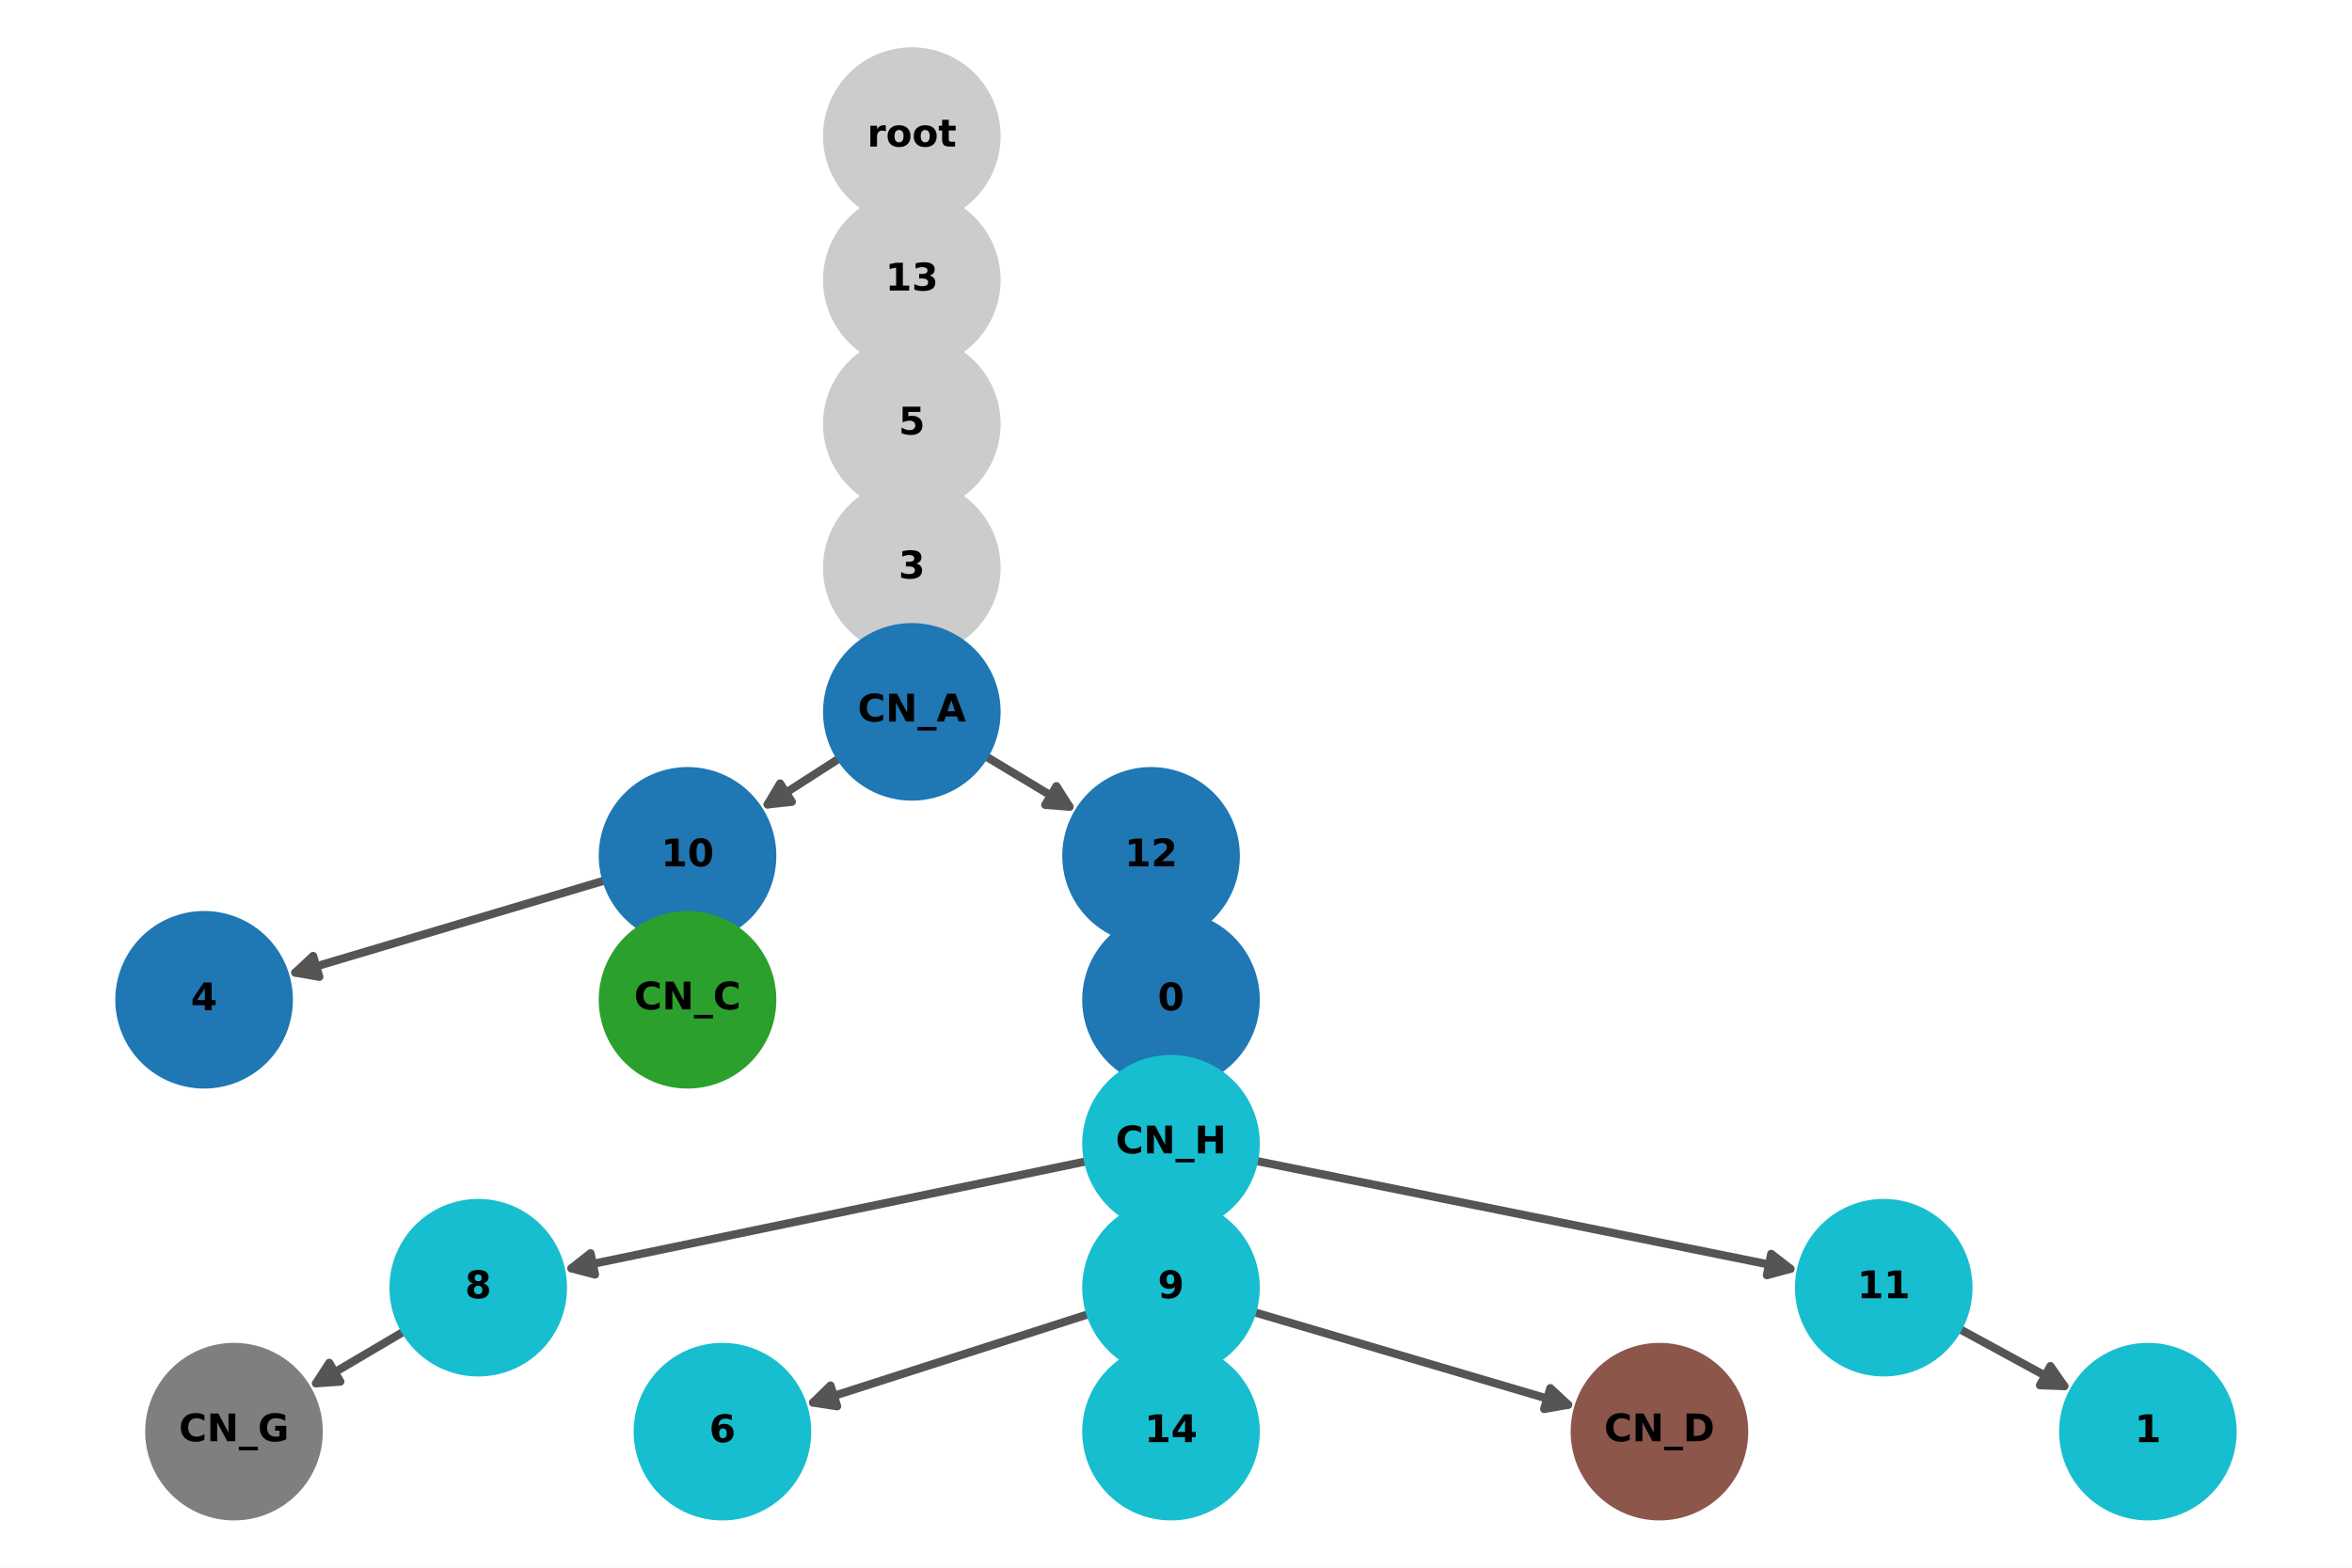
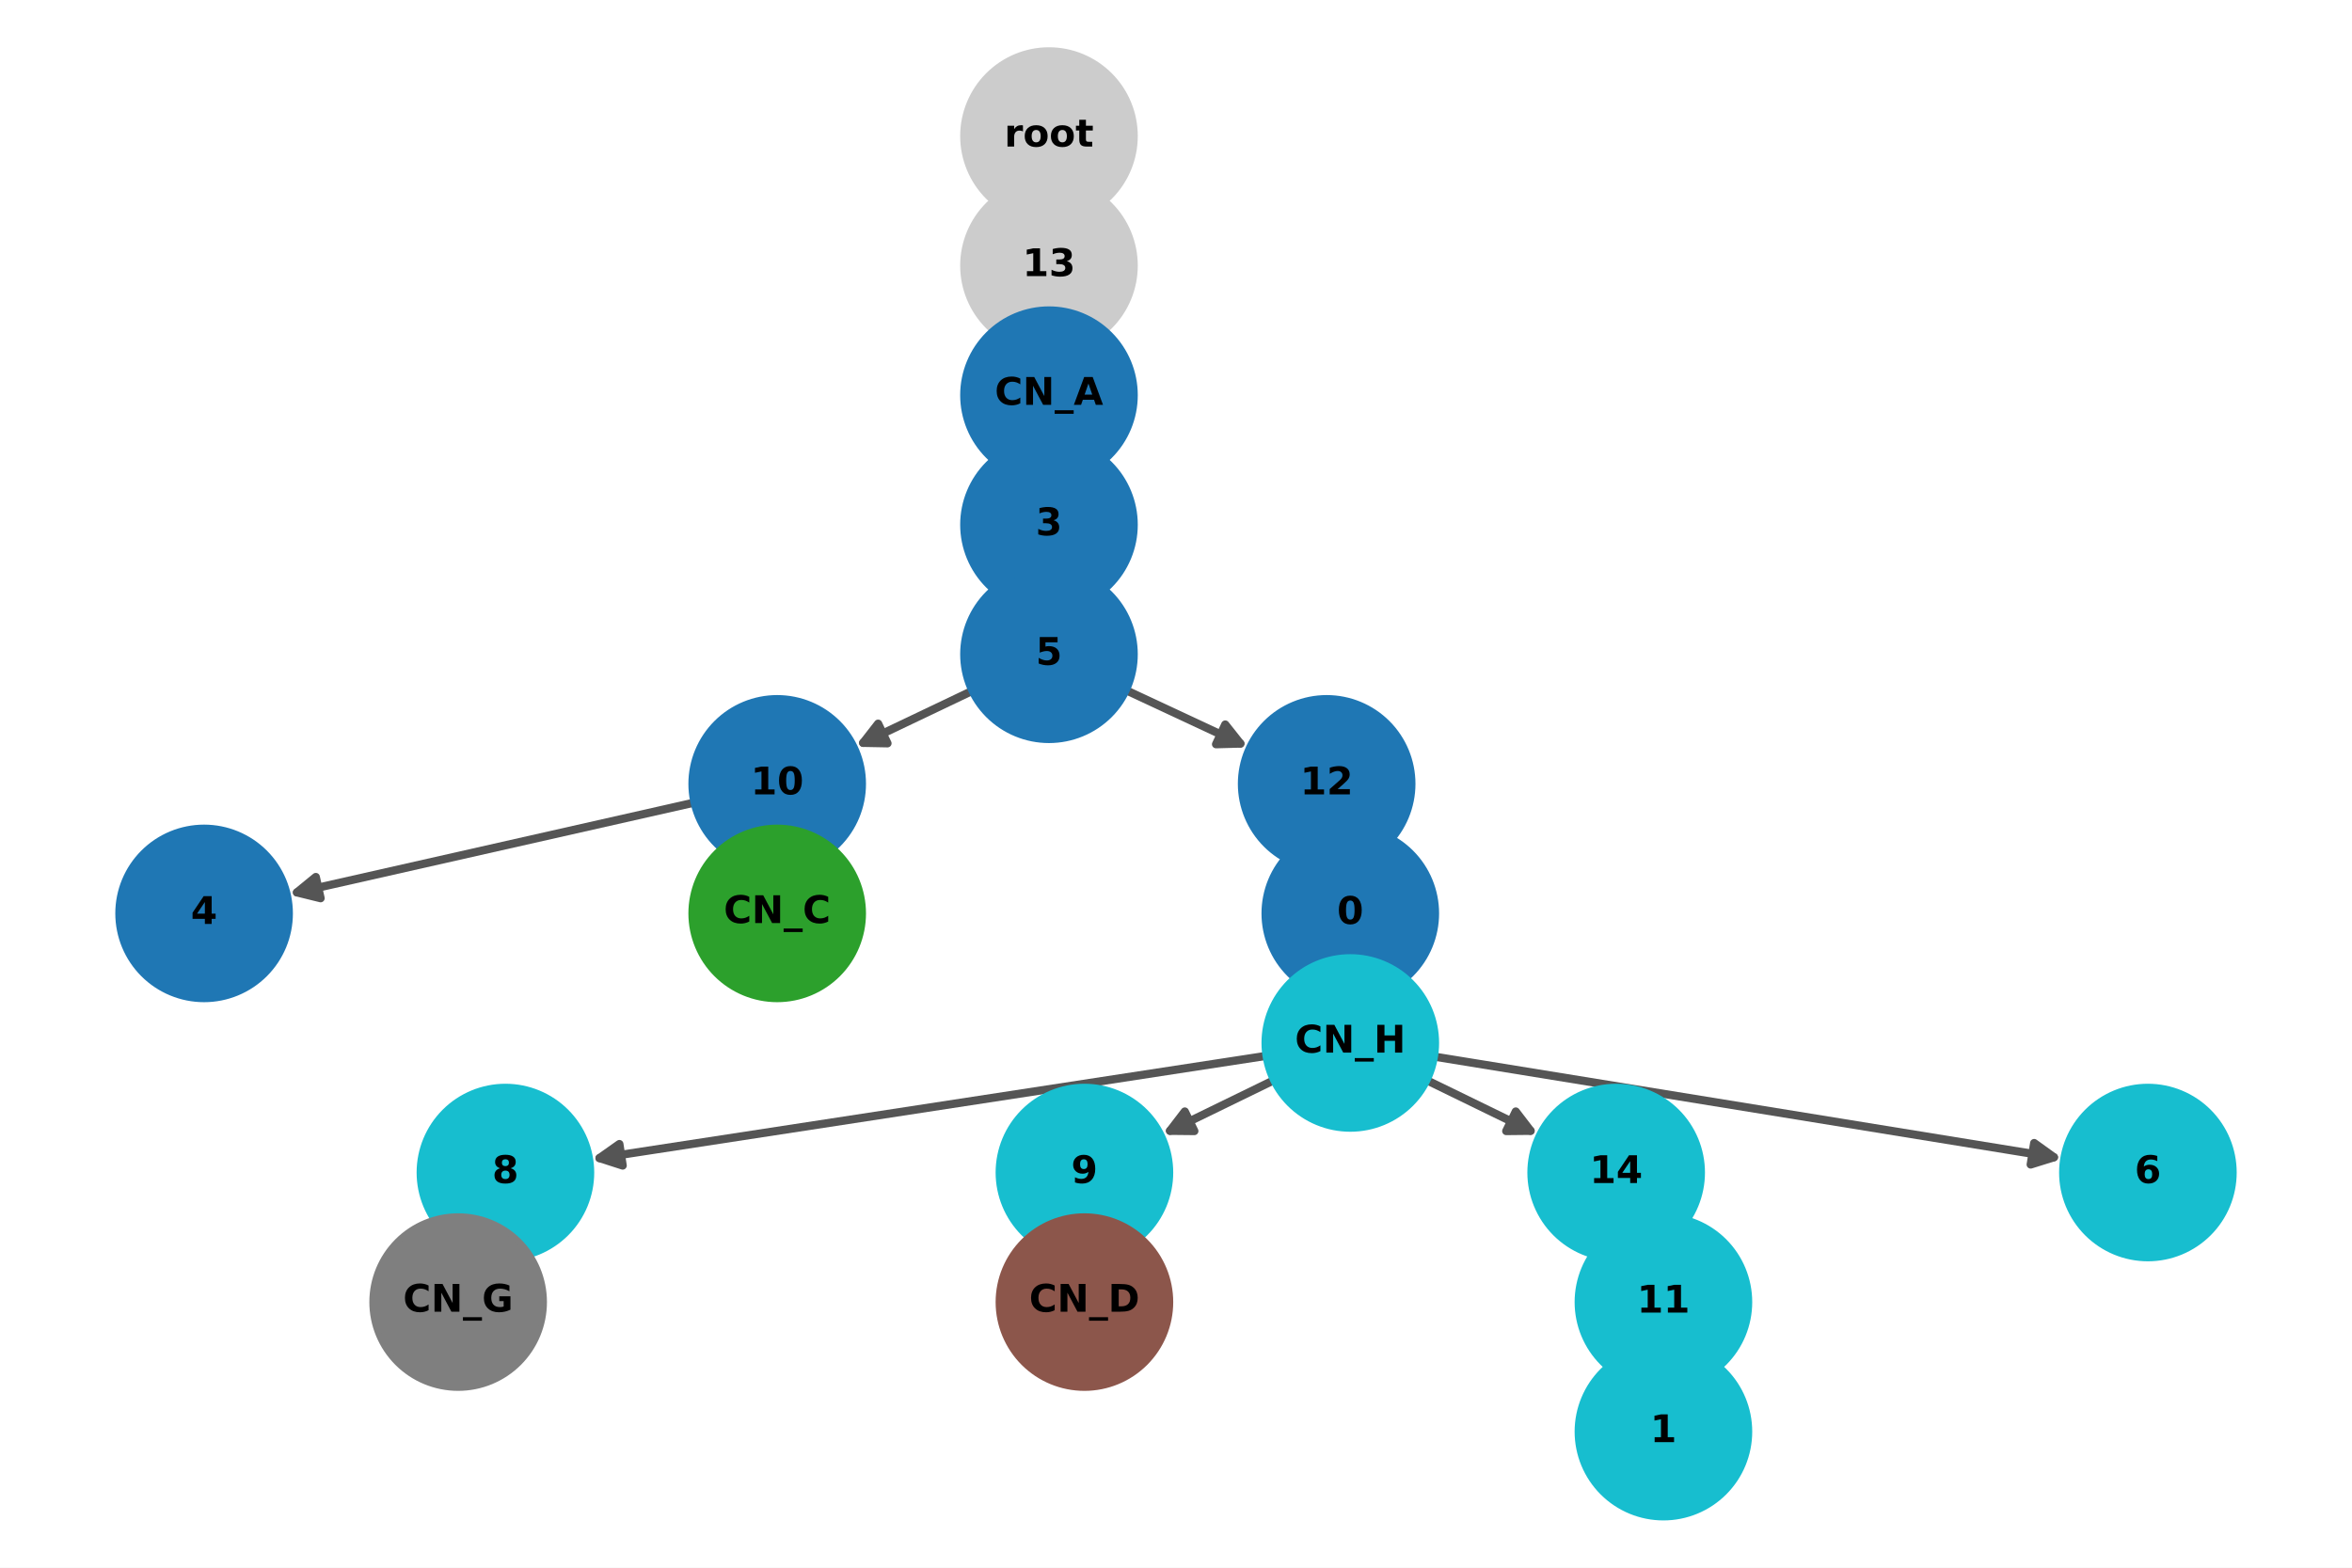
<svg xmlns="http://www.w3.org/2000/svg" xmlns:xlink="http://www.w3.org/1999/xlink" width="432pt" height="288pt" viewBox="0 0 432 288" version="1.1">
  <defs>
    <style type="text/css">*{stroke-linejoin: round; stroke-linecap: butt}</style>
  </defs>
  <g id="figure_1">
    <g id="patch_1">
      <path d="M 0 288  L 432 288  L 432 0  L 0 0  z " style="fill: #ffffff" />
    </g>
    <g id="axes_1">
      <g id="patch_2">
-         <path d="M 167.479 40.801  Q 167.479 46.119 167.479 49.761  " clip-path="url(#pae0260ce82)" style="fill: none; stroke: #555555; stroke-width: 1.5; stroke-linecap: round" />
-         <path d="M 169.479 45.761  L 167.479 49.761  L 165.479 45.761  z " clip-path="url(#pae0260ce82)" style="fill: #555555; stroke: #555555; stroke-width: 1.5; stroke-linecap: round" />
+         <path d="M 192.669 40.8  Q 192.669 44.797 192.669 47.116  " clip-path="url(#p24140d88be)" style="fill: none; stroke: #555555; stroke-width: 1.5; stroke-linecap: round" />
+         <path d="M 194.669 43.116  L 192.669 47.116  L 190.669 43.116  z " clip-path="url(#p24140d88be)" style="fill: #555555; stroke: #555555; stroke-width: 1.5; stroke-linecap: round" />
      </g>
      <g id="patch_3">
-         <path d="M 167.479 67.247  Q 167.479 72.566 167.479 76.207  " clip-path="url(#pae0260ce82)" style="fill: none; stroke: #555555; stroke-width: 1.5; stroke-linecap: round" />
-         <path d="M 169.479 72.207  L 167.479 76.207  L 165.479 72.207  z " clip-path="url(#pae0260ce82)" style="fill: #555555; stroke: #555555; stroke-width: 1.5; stroke-linecap: round" />
+         <path d="M 192.669 64.602  Q 192.669 68.599 192.669 70.918  " clip-path="url(#p24140d88be)" style="fill: none; stroke: #555555; stroke-width: 1.5; stroke-linecap: round" />
+         <path d="M 194.669 66.918  L 192.669 70.918  L 190.669 66.918  z " clip-path="url(#p24140d88be)" style="fill: #555555; stroke: #555555; stroke-width: 1.5; stroke-linecap: round" />
      </g>
      <g id="patch_4">
-         <path d="M 167.479 93.693  Q 167.479 99.012 167.479 102.654  " clip-path="url(#pae0260ce82)" style="fill: none; stroke: #555555; stroke-width: 1.5; stroke-linecap: round" />
-         <path d="M 169.479 98.654  L 167.479 102.654  L 165.479 98.654  z " clip-path="url(#pae0260ce82)" style="fill: #555555; stroke: #555555; stroke-width: 1.5; stroke-linecap: round" />
+         <path d="M 192.669 112.205  Q 192.669 116.202 192.669 118.521  " clip-path="url(#p24140d88be)" style="fill: none; stroke: #555555; stroke-width: 1.5; stroke-linecap: round" />
+         <path d="M 194.669 114.521  L 192.669 118.521  L 190.669 114.521  z " clip-path="url(#p24140d88be)" style="fill: #555555; stroke: #555555; stroke-width: 1.5; stroke-linecap: round" />
      </g>
      <g id="patch_5">
-         <path d="M 167.479 120.14  Q 167.479 125.458 167.479 129.1  " clip-path="url(#pae0260ce82)" style="fill: none; stroke: #555555; stroke-width: 1.5; stroke-linecap: round" />
-         <path d="M 169.479 125.1  L 167.479 129.1  L 165.479 125.1  z " clip-path="url(#pae0260ce82)" style="fill: #555555; stroke: #555555; stroke-width: 1.5; stroke-linecap: round" />
+         <path d="M 178.394 127.004  Q 167.71 132.099 158.54 136.471  " clip-path="url(#p24140d88be)" style="fill: none; stroke: #555555; stroke-width: 1.5; stroke-linecap: round" />
+         <path d="M 163.011 136.555  L 158.54 136.471  L 161.29 132.944  z " clip-path="url(#p24140d88be)" style="fill: #555555; stroke: #555555; stroke-width: 1.5; stroke-linecap: round" />
      </g>
      <g id="patch_6">
-         <path d="M 111.127 161.737  Q 81.883 170.447 54.246 178.678  " clip-path="url(#pae0260ce82)" style="fill: none; stroke: #555555; stroke-width: 1.5; stroke-linecap: round" />
-         <path d="M 58.651 179.453  L 54.246 178.678  L 57.509 175.62  z " clip-path="url(#pae0260ce82)" style="fill: #555555; stroke: #555555; stroke-width: 1.5; stroke-linecap: round" />
+         <path d="M 206.998 126.885  Q 218.17 132.099 227.822 136.603  " clip-path="url(#p24140d88be)" style="fill: none; stroke: #555555; stroke-width: 1.5; stroke-linecap: round" />
+         <path d="M 225.043 133.099  L 227.822 136.603  L 223.352 136.724  z " clip-path="url(#p24140d88be)" style="fill: #555555; stroke: #555555; stroke-width: 1.5; stroke-linecap: round" />
      </g>
      <g id="patch_7">
-         <path d="M 126.283 173.032  Q 126.283 178.351 126.283 181.992  " clip-path="url(#pae0260ce82)" style="fill: none; stroke: #555555; stroke-width: 1.5; stroke-linecap: round" />
-         <path d="M 128.283 177.992  L 126.283 181.992  L 124.283 177.992  z " clip-path="url(#pae0260ce82)" style="fill: #555555; stroke: #555555; stroke-width: 1.5; stroke-linecap: round" />
+         <path d="M 127.328 147.487  Q 90.119 155.901 54.545 163.945  " clip-path="url(#p24140d88be)" style="fill: none; stroke: #555555; stroke-width: 1.5; stroke-linecap: round" />
+         <path d="M 58.888 165.013  L 54.545 163.945  L 58.006 161.112  z " clip-path="url(#p24140d88be)" style="fill: #555555; stroke: #555555; stroke-width: 1.5; stroke-linecap: round" />
      </g>
      <g id="patch_8">
-         <path d="M 213.589 172.884  Q 214.336 178.277 214.853 182.008  " clip-path="url(#pae0260ce82)" style="fill: none; stroke: #555555; stroke-width: 1.5; stroke-linecap: round" />
-         <path d="M 216.285 177.772  L 214.853 182.008  L 212.323 178.32  z " clip-path="url(#pae0260ce82)" style="fill: #555555; stroke: #555555; stroke-width: 1.5; stroke-linecap: round" />
+         <path d="M 142.75 159.809  Q 142.75 163.805 142.75 166.125  " clip-path="url(#p24140d88be)" style="fill: none; stroke: #555555; stroke-width: 1.5; stroke-linecap: round" />
+         <path d="M 144.75 162.125  L 142.75 166.125  L 140.75 162.125  z " clip-path="url(#p24140d88be)" style="fill: #555555; stroke: #555555; stroke-width: 1.5; stroke-linecap: round" />
      </g>
      <g id="patch_9">
-         <path d="M 215.083 199.478  Q 215.083 204.797 215.083 208.439  " clip-path="url(#pae0260ce82)" style="fill: none; stroke: #555555; stroke-width: 1.5; stroke-linecap: round" />
-         <path d="M 217.083 204.439  L 215.083 208.439  L 213.083 204.439  z " clip-path="url(#pae0260ce82)" style="fill: #555555; stroke: #555555; stroke-width: 1.5; stroke-linecap: round" />
+         <path d="M 246.509 159.553  Q 247.261 163.677 247.712 166.152  " clip-path="url(#p24140d88be)" style="fill: none; stroke: #555555; stroke-width: 1.5; stroke-linecap: round" />
+         <path d="M 248.962 161.858  L 247.712 166.152  L 245.027 162.576  z " clip-path="url(#p24140d88be)" style="fill: #555555; stroke: #555555; stroke-width: 1.5; stroke-linecap: round" />
      </g>
      <g id="patch_10">
-         <path d="M 74.217 244.592  Q 65.411 249.784 58.049 254.124  " clip-path="url(#pae0260ce82)" style="fill: none; stroke: #555555; stroke-width: 1.5; stroke-linecap: round" />
-         <path d="M 62.511 253.816  L 58.049 254.124  L 60.479 250.37  z " clip-path="url(#pae0260ce82)" style="fill: #555555; stroke: #555555; stroke-width: 1.5; stroke-linecap: round" />
+         <path d="M 248.013 183.61  Q 248.013 187.607 248.013 189.926  " clip-path="url(#p24140d88be)" style="fill: none; stroke: #555555; stroke-width: 1.5; stroke-linecap: round" />
+         <path d="M 250.013 185.926  L 248.013 189.926  L 246.013 185.926  z " clip-path="url(#p24140d88be)" style="fill: #555555; stroke: #555555; stroke-width: 1.5; stroke-linecap: round" />
      </g>
      <g id="patch_11">
-         <path d="M 200.029 241.394  Q 173.888 249.785 149.343 257.663  " clip-path="url(#pae0260ce82)" style="fill: none; stroke: #555555; stroke-width: 1.5; stroke-linecap: round" />
-         <path d="M 153.763 258.345  L 149.343 257.663  L 152.54 254.537  z " clip-path="url(#pae0260ce82)" style="fill: #555555; stroke: #555555; stroke-width: 1.5; stroke-linecap: round" />
+         <path d="M 87.413 230.261  Q 85.782 234.734 84.725 237.631  " clip-path="url(#p24140d88be)" style="fill: none; stroke: #555555; stroke-width: 1.5; stroke-linecap: round" />
+         <path d="M 87.975 234.559  L 84.725 237.631  L 84.217 233.188  z " clip-path="url(#p24140d88be)" style="fill: #555555; stroke: #555555; stroke-width: 1.5; stroke-linecap: round" />
      </g>
      <g id="patch_12">
-         <path d="M 215.083 252.371  Q 215.083 257.69 215.083 261.331  " clip-path="url(#pae0260ce82)" style="fill: none; stroke: #555555; stroke-width: 1.5; stroke-linecap: round" />
-         <path d="M 217.083 257.331  L 215.083 261.331  L 213.083 257.331  z " clip-path="url(#pae0260ce82)" style="fill: #555555; stroke: #555555; stroke-width: 1.5; stroke-linecap: round" />
+         <path d="M 199.18 231.214  Q 199.18 235.21 199.18 237.53  " clip-path="url(#p24140d88be)" style="fill: none; stroke: #555555; stroke-width: 1.5; stroke-linecap: round" />
+         <path d="M 201.18 233.53  L 199.18 237.53  L 197.18 233.53  z " clip-path="url(#p24140d88be)" style="fill: #555555; stroke: #555555; stroke-width: 1.5; stroke-linecap: round" />
      </g>
      <g id="patch_13">
-         <path d="M 230.248 241.032  Q 259.94 249.785 288.023 258.064  " clip-path="url(#pae0260ce82)" style="fill: none; stroke: #555555; stroke-width: 1.5; stroke-linecap: round" />
-         <path d="M 284.752 255.014  L 288.023 258.064  L 283.621 258.851  z " clip-path="url(#pae0260ce82)" style="fill: #555555; stroke: #555555; stroke-width: 1.5; stroke-linecap: round" />
+         <path d="M 302.265 230.261  Q 303.896 234.734 304.953 237.631  " clip-path="url(#p24140d88be)" style="fill: none; stroke: #555555; stroke-width: 1.5; stroke-linecap: round" />
+         <path d="M 305.461 233.188  L 304.953 237.631  L 301.703 234.559  z " clip-path="url(#p24140d88be)" style="fill: #555555; stroke: #555555; stroke-width: 1.5; stroke-linecap: round" />
      </g>
      <g id="patch_14">
-         <path d="M 359.879 244.131  Q 370.256 249.787 379.16 254.64  " clip-path="url(#pae0260ce82)" style="fill: none; stroke: #555555; stroke-width: 1.5; stroke-linecap: round" />
-         <path d="M 376.605 250.97  L 379.16 254.64  L 374.691 254.482  z " clip-path="url(#pae0260ce82)" style="fill: #555555; stroke: #555555; stroke-width: 1.5; stroke-linecap: round" />
+         <path d="M 305.527 255.015  Q 305.527 259.012 305.527 261.331  " clip-path="url(#p24140d88be)" style="fill: none; stroke: #555555; stroke-width: 1.5; stroke-linecap: round" />
+         <path d="M 307.527 257.331  L 305.527 261.331  L 303.527 257.331  z " clip-path="url(#p24140d88be)" style="fill: #555555; stroke: #555555; stroke-width: 1.5; stroke-linecap: round" />
      </g>
      <g id="patch_15">
-         <path d="M 154.175 139.317  Q 146.881 144 140.997 147.777  " clip-path="url(#pae0260ce82)" style="fill: none; stroke: #555555; stroke-width: 1.5; stroke-linecap: round" />
-         <path d="M 145.444 147.299  L 140.997 147.777  L 143.283 143.933  z " clip-path="url(#pae0260ce82)" style="fill: #555555; stroke: #555555; stroke-width: 1.5; stroke-linecap: round" />
+         <path d="M 192.669 88.404  Q 192.669 92.4 192.669 94.72  " clip-path="url(#p24140d88be)" style="fill: none; stroke: #555555; stroke-width: 1.5; stroke-linecap: round" />
+         <path d="M 194.669 90.72  L 192.669 94.72  L 190.669 90.72  z " clip-path="url(#p24140d88be)" style="fill: #555555; stroke: #555555; stroke-width: 1.5; stroke-linecap: round" />
      </g>
      <g id="patch_16">
-         <path d="M 181.026 138.93  Q 189.45 144 196.438 148.205  " clip-path="url(#pae0260ce82)" style="fill: none; stroke: #555555; stroke-width: 1.5; stroke-linecap: round" />
-         <path d="M 194.042 144.429  L 196.438 148.205  L 191.979 147.856  z " clip-path="url(#pae0260ce82)" style="fill: #555555; stroke: #555555; stroke-width: 1.5; stroke-linecap: round" />
+         <path d="M 263.62 194.139  Q 321.263 203.504 377.251 212.6  " clip-path="url(#p24140d88be)" style="fill: none; stroke: #555555; stroke-width: 1.5; stroke-linecap: round" />
+         <path d="M 373.623 209.985  L 377.251 212.6  L 372.982 213.933  z " clip-path="url(#p24140d88be)" style="fill: #555555; stroke: #555555; stroke-width: 1.5; stroke-linecap: round" />
      </g>
      <g id="patch_17">
-         <path d="M 199.6 213.334  Q 151.46 223.339 104.961 233.003  " clip-path="url(#pae0260ce82)" style="fill: none; stroke: #555555; stroke-width: 1.5; stroke-linecap: round" />
-         <path d="M 109.284 234.147  L 104.961 233.003  L 108.47 230.231  z " clip-path="url(#pae0260ce82)" style="fill: #555555; stroke: #555555; stroke-width: 1.5; stroke-linecap: round" />
+         <path d="M 232.38 194.001  Q 170.419 203.505 110.115 212.754  " clip-path="url(#p24140d88be)" style="fill: none; stroke: #555555; stroke-width: 1.5; stroke-linecap: round" />
+         <path d="M 114.372 214.125  L 110.115 212.754  L 113.765 210.171  z " clip-path="url(#p24140d88be)" style="fill: #555555; stroke: #555555; stroke-width: 1.5; stroke-linecap: round" />
      </g>
      <g id="patch_18">
-         <path d="M 215.083 225.925  Q 215.083 231.243 215.083 234.885  " clip-path="url(#pae0260ce82)" style="fill: none; stroke: #555555; stroke-width: 1.5; stroke-linecap: round" />
-         <path d="M 217.083 230.885  L 215.083 234.885  L 213.083 230.885  z " clip-path="url(#pae0260ce82)" style="fill: #555555; stroke: #555555; stroke-width: 1.5; stroke-linecap: round" />
+         <path d="M 233.799 198.531  Q 223.595 203.505 214.899 207.743  " clip-path="url(#p24140d88be)" style="fill: none; stroke: #555555; stroke-width: 1.5; stroke-linecap: round" />
+         <path d="M 219.371 207.788  L 214.899 207.743  L 217.618 204.193  z " clip-path="url(#p24140d88be)" style="fill: #555555; stroke: #555555; stroke-width: 1.5; stroke-linecap: round" />
      </g>
      <g id="patch_19">
-         <path d="M 230.58 213.246  Q 280.536 223.338 328.848 233.098  " clip-path="url(#pae0260ce82)" style="fill: none; stroke: #555555; stroke-width: 1.5; stroke-linecap: round" />
-         <path d="M 325.324 230.346  L 328.848 233.098  L 324.532 234.267  z " clip-path="url(#pae0260ce82)" style="fill: #555555; stroke: #555555; stroke-width: 1.5; stroke-linecap: round" />
+         <path d="M 262.227 198.531  Q 272.431 203.505 281.127 207.743  " clip-path="url(#p24140d88be)" style="fill: none; stroke: #555555; stroke-width: 1.5; stroke-linecap: round" />
+         <path d="M 278.407 204.193  L 281.127 207.743  L 276.655 207.788  z " clip-path="url(#p24140d88be)" style="fill: #555555; stroke: #555555; stroke-width: 1.5; stroke-linecap: round" />
      </g>
      <g id="PathCollection_1">
        <defs>
-           <path id="C0_0_749e01c301" d="M 0 15.811  C 4.193 15.811 8.215 14.145 11.18 11.18  C 14.145 8.215 15.811 4.193 15.811 -0  C 15.811 -4.193 14.145 -8.215 11.18 -11.18  C 8.215 -14.145 4.193 -15.811 0 -15.811  C -4.193 -15.811 -8.215 -14.145 -11.18 -11.18  C -14.145 -8.215 -15.811 -4.193 -15.811 0  C -15.811 4.193 -14.145 8.215 -11.18 11.18  C -8.215 14.145 -4.193 15.811 0 15.811  z " />
+           <path id="C0_0_85411fe6e8" d="M 0 15.811  C 4.193 15.811 8.215 14.145 11.18 11.18  C 14.145 8.215 15.811 4.193 15.811 -0  C 15.811 -4.193 14.145 -8.215 11.18 -11.18  C 8.215 -14.145 4.193 -15.811 0 -15.811  C -4.193 -15.811 -8.215 -14.145 -11.18 -11.18  C -14.145 -8.215 -15.811 -4.193 -15.811 0  C -15.811 4.193 -14.145 8.215 -11.18 11.18  C -8.215 14.145 -4.193 15.811 0 15.811  z " />
        </defs>
-         <g clip-path="url(#pae0260ce82)">
-           <use xlink:href="#C0_0_749e01c301" x="167.479" y="24.992" style="fill: #cccccc; stroke: #cccccc" />
-         </g>
-         <g clip-path="url(#pae0260ce82)">
-           <use xlink:href="#C0_0_749e01c301" x="167.479" y="51.438" style="fill: #cccccc; stroke: #cccccc" />
-         </g>
-         <g clip-path="url(#pae0260ce82)">
-           <use xlink:href="#C0_0_749e01c301" x="167.479" y="77.884" style="fill: #cccccc; stroke: #cccccc" />
-         </g>
-         <g clip-path="url(#pae0260ce82)">
-           <use xlink:href="#C0_0_749e01c301" x="167.479" y="104.331" style="fill: #cccccc; stroke: #cccccc" />
-         </g>
-         <g clip-path="url(#pae0260ce82)">
-           <use xlink:href="#C0_0_749e01c301" x="126.283" y="157.223" style="fill: #1f77b4; stroke: #1f77b4" />
-         </g>
-         <g clip-path="url(#pae0260ce82)">
-           <use xlink:href="#C0_0_749e01c301" x="37.488" y="183.669" style="fill: #1f77b4; stroke: #1f77b4" />
-         </g>
-         <g clip-path="url(#pae0260ce82)">
-           <use xlink:href="#C0_0_749e01c301" x="211.421" y="157.223" style="fill: #1f77b4; stroke: #1f77b4" />
-         </g>
-         <g clip-path="url(#pae0260ce82)">
-           <use xlink:href="#C0_0_749e01c301" x="215.083" y="183.669" style="fill: #1f77b4; stroke: #1f77b4" />
-         </g>
-         <g clip-path="url(#pae0260ce82)">
-           <use xlink:href="#C0_0_749e01c301" x="87.838" y="236.562" style="fill: #17becf; stroke: #17becf" />
-         </g>
-         <g clip-path="url(#pae0260ce82)">
-           <use xlink:href="#C0_0_749e01c301" x="215.083" y="236.562" style="fill: #17becf; stroke: #17becf" />
-         </g>
-         <g clip-path="url(#pae0260ce82)">
-           <use xlink:href="#C0_0_749e01c301" x="132.692" y="263.008" style="fill: #17becf; stroke: #17becf" />
-         </g>
-         <g clip-path="url(#pae0260ce82)">
-           <use xlink:href="#C0_0_749e01c301" x="345.993" y="236.562" style="fill: #17becf; stroke: #17becf" />
-         </g>
-         <g clip-path="url(#pae0260ce82)">
-           <use xlink:href="#C0_0_749e01c301" x="394.512" y="263.008" style="fill: #17becf; stroke: #17becf" />
-         </g>
-         <g clip-path="url(#pae0260ce82)">
-           <use xlink:href="#C0_0_749e01c301" x="215.083" y="263.008" style="fill: #17becf; stroke: #17becf" />
-         </g>
-         <g clip-path="url(#pae0260ce82)">
-           <use xlink:href="#C0_0_749e01c301" x="167.479" y="130.777" style="fill: #1f77b4; stroke: #1f77b4" />
-         </g>
-         <g clip-path="url(#pae0260ce82)">
-           <use xlink:href="#C0_0_749e01c301" x="126.283" y="183.669" style="fill: #2ca02c; stroke: #2ca02c" />
-         </g>
-         <g clip-path="url(#pae0260ce82)">
-           <use xlink:href="#C0_0_749e01c301" x="304.798" y="263.008" style="fill: #8c564b; stroke: #8c564b" />
-         </g>
-         <g clip-path="url(#pae0260ce82)">
-           <use xlink:href="#C0_0_749e01c301" x="42.98" y="263.008" style="fill: #7f7f7f; stroke: #7f7f7f" />
-         </g>
-         <g clip-path="url(#pae0260ce82)">
-           <use xlink:href="#C0_0_749e01c301" x="215.083" y="210.116" style="fill: #17becf; stroke: #17becf" />
+         <g clip-path="url(#p24140d88be)">
+           <use xlink:href="#C0_0_85411fe6e8" x="192.669" y="24.992" style="fill: #cccccc; stroke: #cccccc" />
+         </g>
+         <g clip-path="url(#p24140d88be)">
+           <use xlink:href="#C0_0_85411fe6e8" x="192.669" y="48.793" style="fill: #cccccc; stroke: #cccccc" />
+         </g>
+         <g clip-path="url(#p24140d88be)">
+           <use xlink:href="#C0_0_85411fe6e8" x="192.669" y="96.397" style="fill: #1f77b4; stroke: #1f77b4" />
+         </g>
+         <g clip-path="url(#p24140d88be)">
+           <use xlink:href="#C0_0_85411fe6e8" x="192.669" y="120.198" style="fill: #1f77b4; stroke: #1f77b4" />
+         </g>
+         <g clip-path="url(#p24140d88be)">
+           <use xlink:href="#C0_0_85411fe6e8" x="142.75" y="144" style="fill: #1f77b4; stroke: #1f77b4" />
+         </g>
+         <g clip-path="url(#p24140d88be)">
+           <use xlink:href="#C0_0_85411fe6e8" x="37.488" y="167.802" style="fill: #1f77b4; stroke: #1f77b4" />
+         </g>
+         <g clip-path="url(#p24140d88be)">
+           <use xlink:href="#C0_0_85411fe6e8" x="243.672" y="144" style="fill: #1f77b4; stroke: #1f77b4" />
+         </g>
+         <g clip-path="url(#p24140d88be)">
+           <use xlink:href="#C0_0_85411fe6e8" x="248.013" y="167.802" style="fill: #1f77b4; stroke: #1f77b4" />
+         </g>
+         <g clip-path="url(#p24140d88be)">
+           <use xlink:href="#C0_0_85411fe6e8" x="394.512" y="215.405" style="fill: #17becf; stroke: #17becf" />
+         </g>
+         <g clip-path="url(#p24140d88be)">
+           <use xlink:href="#C0_0_85411fe6e8" x="92.832" y="215.405" style="fill: #17becf; stroke: #17becf" />
+         </g>
+         <g clip-path="url(#p24140d88be)">
+           <use xlink:href="#C0_0_85411fe6e8" x="199.18" y="215.405" style="fill: #17becf; stroke: #17becf" />
+         </g>
+         <g clip-path="url(#p24140d88be)">
+           <use xlink:href="#C0_0_85411fe6e8" x="296.846" y="215.405" style="fill: #17becf; stroke: #17becf" />
+         </g>
+         <g clip-path="url(#p24140d88be)">
+           <use xlink:href="#C0_0_85411fe6e8" x="305.527" y="239.207" style="fill: #17becf; stroke: #17becf" />
+         </g>
+         <g clip-path="url(#p24140d88be)">
+           <use xlink:href="#C0_0_85411fe6e8" x="305.527" y="263.008" style="fill: #17becf; stroke: #17becf" />
+         </g>
+         <g clip-path="url(#p24140d88be)">
+           <use xlink:href="#C0_0_85411fe6e8" x="192.669" y="72.595" style="fill: #1f77b4; stroke: #1f77b4" />
+         </g>
+         <g clip-path="url(#p24140d88be)">
+           <use xlink:href="#C0_0_85411fe6e8" x="142.75" y="167.802" style="fill: #2ca02c; stroke: #2ca02c" />
+         </g>
+         <g clip-path="url(#p24140d88be)">
+           <use xlink:href="#C0_0_85411fe6e8" x="199.18" y="239.207" style="fill: #8c564b; stroke: #8c564b" />
+         </g>
+         <g clip-path="url(#p24140d88be)">
+           <use xlink:href="#C0_0_85411fe6e8" x="84.15" y="239.207" style="fill: #7f7f7f; stroke: #7f7f7f" />
+         </g>
+         <g clip-path="url(#p24140d88be)">
+           <use xlink:href="#C0_0_85411fe6e8" x="248.013" y="191.603" style="fill: #17becf; stroke: #17becf" />
        </g>
      </g>
      <g id="text_1">
-         <g clip-path="url(#pae0260ce82)">
-           <g transform="translate(159.2709 26.9233) scale(0.07 -0.07)">
+         <g clip-path="url(#p24140d88be)">
+           <g transform="translate(184.4605 26.9233) scale(0.07 -0.07)">
            <defs>
              <path id="DejaVuSans-Bold-72" d="M 3138 2547  Q 2991 2616 2845 2648  Q 2700 2681 2553 2681  Q 2122 2681 1889 2404  Q 1656 2128 1656 1613  L 1656 0  L 538 0  L 538 3500  L 1656 3500  L 1656 2925  Q 1872 3269 2151 3426  Q 2431 3584 2822 3584  Q 2878 3584 2943 3579  Q 3009 3575 3134 3559  L 3138 2547  z " transform="scale(0.015625)" />
              <path id="DejaVuSans-Bold-6f" d="M 2203 2784  Q 1831 2784 1636 2517  Q 1441 2250 1441 1747  Q 1441 1244 1636 976  Q 1831 709 2203 709  Q 2569 709 2762 976  Q 2956 1244 2956 1747  Q 2956 2250 2762 2517  Q 2569 2784 2203 2784  z M 2203 3584  Q 3106 3584 3614 3096  Q 4122 2609 4122 1747  Q 4122 884 3614 396  Q 3106 -91 2203 -91  Q 1297 -91 786 396  Q 275 884 275 1747  Q 275 2609 786 3096  Q 1297 3584 2203 3584  z " transform="scale(0.015625)" />
              <path id="DejaVuSans-Bold-74" d="M 1759 4494  L 1759 3500  L 2913 3500  L 2913 2700  L 1759 2700  L 1759 1216  Q 1759 972 1856 886  Q 1953 800 2241 800  L 2816 800  L 2816 0  L 1856 0  Q 1194 0 917 276  Q 641 553 641 1216  L 641 2700  L 84 2700  L 84 3500  L 641 3500  L 641 4494  L 1759 4494  z " transform="scale(0.015625)" />
            </defs>
            <use xlink:href="#DejaVuSans-Bold-72" />
            <use xlink:href="#DejaVuSans-Bold-6f" transform="translate(49.31641 0)" />
            <use xlink:href="#DejaVuSans-Bold-6f" transform="translate(118.0176 0)" />
            <use xlink:href="#DejaVuSans-Bold-74" transform="translate(186.7188 0)" />
          </g>
        </g>
      </g>
      <g id="text_2">
-         <g clip-path="url(#pae0260ce82)">
-           <g transform="translate(162.6084 53.36958) scale(0.07 -0.07)">
+         <g clip-path="url(#p24140d88be)">
+           <g transform="translate(187.7981 50.72495) scale(0.07 -0.07)">
            <defs>
              <path id="DejaVuSans-Bold-31" d="M 750 831  L 1813 831  L 1813 3847  L 722 3622  L 722 4441  L 1806 4666  L 2950 4666  L 2950 831  L 4013 831  L 4013 0  L 750 0  L 750 831  z " transform="scale(0.015625)" />
              <path id="DejaVuSans-Bold-33" d="M 2981 2516  Q 3453 2394 3698 2092  Q 3944 1791 3944 1325  Q 3944 631 3412 270  Q 2881 -91 1863 -91  Q 1503 -91 1142 -33  Q 781 25 428 141  L 428 1069  Q 766 900 1098 814  Q 1431 728 1753 728  Q 2231 728 2486 893  Q 2741 1059 2741 1369  Q 2741 1688 2480 1852  Q 2219 2016 1709 2016  L 1228 2016  L 1228 2791  L 1734 2791  Q 2188 2791 2409 2933  Q 2631 3075 2631 3366  Q 2631 3634 2415 3781  Q 2200 3928 1806 3928  Q 1516 3928 1219 3862  Q 922 3797 628 3669  L 628 4550  Q 984 4650 1334 4700  Q 1684 4750 2022 4750  Q 2931 4750 3382 4451  Q 3834 4153 3834 3553  Q 3834 3144 3618 2883  Q 3403 2622 2981 2516  z " transform="scale(0.015625)" />
            </defs>
            <use xlink:href="#DejaVuSans-Bold-31" />
            <use xlink:href="#DejaVuSans-Bold-33" transform="translate(69.58008 0)" />
          </g>
        </g>
      </g>
      <g id="text_3">
-         <g clip-path="url(#pae0260ce82)">
-           <g transform="translate(165.0437 79.81586) scale(0.07 -0.07)">
+         <g clip-path="url(#p24140d88be)">
+           <g transform="translate(190.2334 98.32826) scale(0.07 -0.07)">
+             <use xlink:href="#DejaVuSans-Bold-33" />
+           </g>
+         </g>
+       </g>
+       <g id="text_4">
+         <g clip-path="url(#p24140d88be)">
+           <g transform="translate(190.2334 122.1299) scale(0.07 -0.07)">
            <defs>
              <path id="DejaVuSans-Bold-35" d="M 678 4666  L 3669 4666  L 3669 3781  L 1638 3781  L 1638 3059  Q 1775 3097 1914 3117  Q 2053 3138 2203 3138  Q 3056 3138 3531 2711  Q 4006 2284 4006 1522  Q 4006 766 3489 337  Q 2972 -91 2053 -91  Q 1656 -91 1267 -14  Q 878 63 494 219  L 494 1166  Q 875 947 1217 837  Q 1559 728 1863 728  Q 2300 728 2551 942  Q 2803 1156 2803 1522  Q 2803 1891 2551 2103  Q 2300 2316 1863 2316  Q 1603 2316 1309 2248  Q 1016 2181 678 2041  L 678 4666  z " transform="scale(0.015625)" />
            </defs>
            <use xlink:href="#DejaVuSans-Bold-35" />
          </g>
        </g>
      </g>
-       <g id="text_4">
-         <g clip-path="url(#pae0260ce82)">
-           <g transform="translate(165.0437 106.2621) scale(0.07 -0.07)">
-             <use xlink:href="#DejaVuSans-Bold-33" />
-           </g>
-         </g>
-       </g>
      <g id="text_5">
-         <g clip-path="url(#pae0260ce82)">
-           <g transform="translate(121.4129 159.1547) scale(0.07 -0.07)">
+         <g clip-path="url(#p24140d88be)">
+           <g transform="translate(137.8798 145.9316) scale(0.07 -0.07)">
            <defs>
              <path id="DejaVuSans-Bold-30" d="M 2944 2338  Q 2944 3213 2780 3570  Q 2616 3928 2228 3928  Q 1841 3928 1675 3570  Q 1509 3213 1509 2338  Q 1509 1453 1675 1090  Q 1841 728 2228 728  Q 2613 728 2778 1090  Q 2944 1453 2944 2338  z M 4147 2328  Q 4147 1169 3647 539  Q 3147 -91 2228 -91  Q 1306 -91 806 539  Q 306 1169 306 2328  Q 306 3491 806 4120  Q 1306 4750 2228 4750  Q 3147 4750 3647 4120  Q 4147 3491 4147 2328  z " transform="scale(0.015625)" />
            </defs>
            <use xlink:href="#DejaVuSans-Bold-31" />
            <use xlink:href="#DejaVuSans-Bold-30" transform="translate(69.58008 0)" />
          </g>
        </g>
      </g>
      <g id="text_6">
-         <g clip-path="url(#pae0260ce82)">
-           <g transform="translate(35.05237 185.601) scale(0.07 -0.07)">
+         <g clip-path="url(#p24140d88be)">
+           <g transform="translate(35.05237 169.7332) scale(0.07 -0.07)">
            <defs>
              <path id="DejaVuSans-Bold-34" d="M 2356 3675  L 1038 1722  L 2356 1722  L 2356 3675  z M 2156 4666  L 3494 4666  L 3494 1722  L 4159 1722  L 4159 850  L 3494 850  L 3494 0  L 2356 0  L 2356 850  L 288 850  L 288 1881  L 2156 4666  z " transform="scale(0.015625)" />
            </defs>
            <use xlink:href="#DejaVuSans-Bold-34" />
          </g>
        </g>
      </g>
      <g id="text_7">
-         <g clip-path="url(#pae0260ce82)">
-           <g transform="translate(206.5504 159.1547) scale(0.07 -0.07)">
+         <g clip-path="url(#p24140d88be)">
+           <g transform="translate(238.8017 145.9316) scale(0.07 -0.07)">
            <defs>
              <path id="DejaVuSans-Bold-32" d="M 1844 884  L 3897 884  L 3897 0  L 506 0  L 506 884  L 2209 2388  Q 2438 2594 2547 2791  Q 2656 2988 2656 3200  Q 2656 3528 2436 3728  Q 2216 3928 1850 3928  Q 1569 3928 1234 3808  Q 900 3688 519 3450  L 519 4475  Q 925 4609 1322 4679  Q 1719 4750 2100 4750  Q 2938 4750 3402 4381  Q 3866 4013 3866 3353  Q 3866 2972 3669 2642  Q 3472 2313 2841 1759  L 1844 884  z " transform="scale(0.015625)" />
            </defs>
            <use xlink:href="#DejaVuSans-Bold-31" />
            <use xlink:href="#DejaVuSans-Bold-32" transform="translate(69.58008 0)" />
          </g>
        </g>
      </g>
      <g id="text_8">
-         <g clip-path="url(#pae0260ce82)">
-           <g transform="translate(212.6475 185.601) scale(0.07 -0.07)">
+         <g clip-path="url(#p24140d88be)">
+           <g transform="translate(245.5776 169.7332) scale(0.07 -0.07)">
            <use xlink:href="#DejaVuSans-Bold-30" />
          </g>
        </g>
      </g>
      <g id="text_9">
-         <g clip-path="url(#pae0260ce82)">
-           <g transform="translate(85.40254 238.4935) scale(0.07 -0.07)">
+         <g clip-path="url(#p24140d88be)">
+           <g transform="translate(392.0772 217.3365) scale(0.07 -0.07)">
+             <defs>
+               <path id="DejaVuSans-Bold-36" d="M 2316 2303  Q 2000 2303 1842 2098  Q 1684 1894 1684 1484  Q 1684 1075 1842 870  Q 2000 666 2316 666  Q 2634 666 2792 870  Q 2950 1075 2950 1484  Q 2950 1894 2792 2098  Q 2634 2303 2316 2303  z M 3803 4544  L 3803 3681  Q 3506 3822 3243 3889  Q 2981 3956 2731 3956  Q 2194 3956 1894 3657  Q 1594 3359 1544 2772  Q 1750 2925 1990 3001  Q 2231 3078 2516 3078  Q 3231 3078 3670 2659  Q 4109 2241 4109 1563  Q 4109 813 3618 361  Q 3128 -91 2303 -91  Q 1394 -91 895 523  Q 397 1138 397 2266  Q 397 3422 980 4083  Q 1563 4744 2578 4744  Q 2900 4744 3203 4694  Q 3506 4644 3803 4544  z " transform="scale(0.015625)" />
+             </defs>
+             <use xlink:href="#DejaVuSans-Bold-36" />
+           </g>
+         </g>
+       </g>
+       <g id="text_10">
+         <g clip-path="url(#p24140d88be)">
+           <g transform="translate(90.39664 217.3365) scale(0.07 -0.07)">
            <defs>
              <path id="DejaVuSans-Bold-38" d="M 2228 2088  Q 1891 2088 1709 1903  Q 1528 1719 1528 1375  Q 1528 1031 1709 848  Q 1891 666 2228 666  Q 2563 666 2741 848  Q 2919 1031 2919 1375  Q 2919 1722 2741 1905  Q 2563 2088 2228 2088  z M 1350 2484  Q 925 2613 709 2878  Q 494 3144 494 3541  Q 494 4131 934 4440  Q 1375 4750 2228 4750  Q 3075 4750 3515 4442  Q 3956 4134 3956 3541  Q 3956 3144 3739 2878  Q 3522 2613 3097 2484  Q 3572 2353 3814 2058  Q 4056 1763 4056 1313  Q 4056 619 3595 264  Q 3134 -91 2228 -91  Q 1319 -91 855 264  Q 391 619 391 1313  Q 391 1763 633 2058  Q 875 2353 1350 2484  z M 1631 3419  Q 1631 3141 1786 2991  Q 1941 2841 2228 2841  Q 2509 2841 2662 2991  Q 2816 3141 2816 3419  Q 2816 3697 2662 3845  Q 2509 3994 2228 3994  Q 1941 3994 1786 3844  Q 1631 3694 1631 3419  z " transform="scale(0.015625)" />
            </defs>
            <use xlink:href="#DejaVuSans-Bold-38" />
          </g>
        </g>
      </g>
-       <g id="text_10">
-         <g clip-path="url(#pae0260ce82)">
-           <g transform="translate(212.6475 238.4935) scale(0.07 -0.07)">
+       <g id="text_11">
+         <g clip-path="url(#p24140d88be)">
+           <g transform="translate(196.7444 217.3365) scale(0.07 -0.07)">
            <defs>
              <path id="DejaVuSans-Bold-39" d="M 641 103  L 641 966  Q 928 831 1190 764  Q 1453 697 1709 697  Q 2247 697 2547 995  Q 2847 1294 2900 1881  Q 2688 1725 2447 1647  Q 2206 1569 1925 1569  Q 1209 1569 770 1986  Q 331 2403 331 3084  Q 331 3838 820 4291  Q 1309 4744 2131 4744  Q 3044 4744 3544 4128  Q 4044 3513 4044 2388  Q 4044 1231 3459 570  Q 2875 -91 1856 -91  Q 1528 -91 1228 -42  Q 928 6 641 103  z M 2125 2350  Q 2441 2350 2600 2554  Q 2759 2759 2759 3169  Q 2759 3575 2600 3781  Q 2441 3988 2125 3988  Q 1809 3988 1650 3781  Q 1491 3575 1491 3169  Q 1491 2759 1650 2554  Q 1809 2350 2125 2350  z " transform="scale(0.015625)" />
            </defs>
            <use xlink:href="#DejaVuSans-Bold-39" />
          </g>
        </g>
      </g>
-       <g id="text_11">
-         <g clip-path="url(#pae0260ce82)">
-           <g transform="translate(130.2563 264.9398) scale(0.07 -0.07)">
-             <defs>
-               <path id="DejaVuSans-Bold-36" d="M 2316 2303  Q 2000 2303 1842 2098  Q 1684 1894 1684 1484  Q 1684 1075 1842 870  Q 2000 666 2316 666  Q 2634 666 2792 870  Q 2950 1075 2950 1484  Q 2950 1894 2792 2098  Q 2634 2303 2316 2303  z M 3803 4544  L 3803 3681  Q 3506 3822 3243 3889  Q 2981 3956 2731 3956  Q 2194 3956 1894 3657  Q 1594 3359 1544 2772  Q 1750 2925 1990 3001  Q 2231 3078 2516 3078  Q 3231 3078 3670 2659  Q 4109 2241 4109 1563  Q 4109 813 3618 361  Q 3128 -91 2303 -91  Q 1394 -91 895 523  Q 397 1138 397 2266  Q 397 3422 980 4083  Q 1563 4744 2578 4744  Q 2900 4744 3203 4694  Q 3506 4644 3803 4544  z " transform="scale(0.015625)" />
-             </defs>
-             <use xlink:href="#DejaVuSans-Bold-36" />
-           </g>
-         </g>
-       </g>
      <g id="text_12">
-         <g clip-path="url(#pae0260ce82)">
-           <g transform="translate(341.1227 238.4935) scale(0.07 -0.07)">
+         <g clip-path="url(#p24140d88be)">
+           <g transform="translate(291.9756 217.3365) scale(0.07 -0.07)">
+             <use xlink:href="#DejaVuSans-Bold-31" />
+             <use xlink:href="#DejaVuSans-Bold-34" transform="translate(69.58008 0)" />
+           </g>
+         </g>
+       </g>
+       <g id="text_13">
+         <g clip-path="url(#p24140d88be)">
+           <g transform="translate(300.657 241.1382) scale(0.07 -0.07)">
            <use xlink:href="#DejaVuSans-Bold-31" />
            <use xlink:href="#DejaVuSans-Bold-31" transform="translate(69.58008 0)" />
          </g>
        </g>
      </g>
-       <g id="text_13">
-         <g clip-path="url(#pae0260ce82)">
-           <g transform="translate(392.0772 264.9398) scale(0.07 -0.07)">
-             <use xlink:href="#DejaVuSans-Bold-31" />
-           </g>
-         </g>
-       </g>
      <g id="text_14">
-         <g clip-path="url(#pae0260ce82)">
-           <g transform="translate(210.2122 264.9398) scale(0.07 -0.07)">
-             <use xlink:href="#DejaVuSans-Bold-31" />
-             <use xlink:href="#DejaVuSans-Bold-34" transform="translate(69.58008 0)" />
+         <g clip-path="url(#p24140d88be)">
+           <g transform="translate(303.0923 264.9398) scale(0.07 -0.07)">
+             <use xlink:href="#DejaVuSans-Bold-31" />
          </g>
        </g>
      </g>
      <g id="text_15">
-         <g clip-path="url(#pae0260ce82)">
-           <g transform="translate(157.5225 132.5493) scale(0.07 -0.07)">
+         <g clip-path="url(#p24140d88be)">
+           <g transform="translate(182.7122 74.36746) scale(0.07 -0.07)">
            <defs>
              <path id="DejaVuSans-Bold-43" d="M 4288 256  Q 3956 84 3597 -3  Q 3238 -91 2847 -91  Q 1681 -91 1000 561  Q 319 1213 319 2328  Q 319 3447 1000 4098  Q 1681 4750 2847 4750  Q 3238 4750 3597 4662  Q 3956 4575 4288 4403  L 4288 3438  Q 3953 3666 3628 3772  Q 3303 3878 2944 3878  Q 2300 3878 1931 3465  Q 1563 3053 1563 2328  Q 1563 1606 1931 1193  Q 2300 781 2944 781  Q 3303 781 3628 887  Q 3953 994 4288 1222  L 4288 256  z " transform="scale(0.015625)" />
              <path id="DejaVuSans-Bold-4e" d="M 588 4666  L 1931 4666  L 3628 1466  L 3628 4666  L 4769 4666  L 4769 0  L 3425 0  L 1728 3200  L 1728 0  L 588 0  L 588 4666  z " transform="scale(0.015625)" />
              <path id="DejaVuSans-Bold-5f" d="M 3200 -916  L 3200 -1509  L 0 -1509  L 0 -916  L 3200 -916  z " transform="scale(0.015625)" />
              <path id="DejaVuSans-Bold-41" d="M 3419 850  L 1538 850  L 1241 0  L 31 0  L 1759 4666  L 3194 4666  L 4922 0  L 3713 0  L 3419 850  z M 1838 1716  L 3116 1716  L 2478 3572  L 1838 1716  z " transform="scale(0.015625)" />
            </defs>
            <use xlink:href="#DejaVuSans-Bold-43" />
            <use xlink:href="#DejaVuSans-Bold-4e" transform="translate(73.38867 0)" />
            <use xlink:href="#DejaVuSans-Bold-5f" transform="translate(157.0801 0)" />
            <use xlink:href="#DejaVuSans-Bold-41" transform="translate(207.0801 0)" />
          </g>
        </g>
      </g>
      <g id="text_16">
-         <g clip-path="url(#pae0260ce82)">
-           <g transform="translate(116.4669 185.4418) scale(0.07 -0.07)">
+         <g clip-path="url(#p24140d88be)">
+           <g transform="translate(132.9338 169.5741) scale(0.07 -0.07)">
            <use xlink:href="#DejaVuSans-Bold-43" />
            <use xlink:href="#DejaVuSans-Bold-4e" transform="translate(73.38867 0)" />
            <use xlink:href="#DejaVuSans-Bold-5f" transform="translate(157.0801 0)" />
            <use xlink:href="#DejaVuSans-Bold-43" transform="translate(207.0801 0)" />
          </g>
        </g>
      </g>
      <g id="text_17">
-         <g clip-path="url(#pae0260ce82)">
-           <g transform="translate(294.6443 264.7807) scale(0.07 -0.07)">
+         <g clip-path="url(#p24140d88be)">
+           <g transform="translate(189.0264 240.979) scale(0.07 -0.07)">
            <defs>
              <path id="DejaVuSans-Bold-44" d="M 1791 3756  L 1791 909  L 2222 909  Q 2959 909 3348 1275  Q 3738 1641 3738 2338  Q 3738 3031 3350 3393  Q 2963 3756 2222 3756  L 1791 3756  z M 588 4666  L 1856 4666  Q 2919 4666 3439 4514  Q 3959 4363 4331 4000  Q 4659 3684 4818 3271  Q 4978 2859 4978 2338  Q 4978 1809 4818 1395  Q 4659 981 4331 666  Q 3956 303 3431 151  Q 2906 0 1856 0  L 588 0  L 588 4666  z " transform="scale(0.015625)" />
            </defs>
            <use xlink:href="#DejaVuSans-Bold-43" />
            <use xlink:href="#DejaVuSans-Bold-4e" transform="translate(73.38867 0)" />
            <use xlink:href="#DejaVuSans-Bold-5f" transform="translate(157.0801 0)" />
            <use xlink:href="#DejaVuSans-Bold-44" transform="translate(207.0801 0)" />
          </g>
        </g>
      </g>
      <g id="text_18">
-         <g clip-path="url(#pae0260ce82)">
-           <g transform="translate(32.85988 264.7807) scale(0.07 -0.07)">
+         <g clip-path="url(#p24140d88be)">
+           <g transform="translate(74.02995 240.979) scale(0.07 -0.07)">
            <defs>
              <path id="DejaVuSans-Bold-47" d="M 4781 347  Q 4331 128 3847 18  Q 3363 -91 2847 -91  Q 1681 -91 1000 561  Q 319 1213 319 2328  Q 319 3456 1012 4103  Q 1706 4750 2913 4750  Q 3378 4750 3804 4662  Q 4231 4575 4609 4403  L 4609 3438  Q 4219 3659 3833 3768  Q 3447 3878 3059 3878  Q 2341 3878 1952 3476  Q 1563 3075 1563 2328  Q 1563 1588 1938 1184  Q 2313 781 3003 781  Q 3191 781 3352 804  Q 3513 828 3641 878  L 3641 1784  L 2906 1784  L 2906 2591  L 4781 2591  L 4781 347  z " transform="scale(0.015625)" />
            </defs>
            <use xlink:href="#DejaVuSans-Bold-43" />
            <use xlink:href="#DejaVuSans-Bold-4e" transform="translate(73.38867 0)" />
            <use xlink:href="#DejaVuSans-Bold-5f" transform="translate(157.0801 0)" />
            <use xlink:href="#DejaVuSans-Bold-47" transform="translate(207.0801 0)" />
          </g>
        </g>
      </g>
      <g id="text_19">
-         <g clip-path="url(#pae0260ce82)">
-           <g transform="translate(204.9059 211.8881) scale(0.07 -0.07)">
+         <g clip-path="url(#p24140d88be)">
+           <g transform="translate(237.8361 193.3757) scale(0.07 -0.07)">
            <defs>
              <path id="DejaVuSans-Bold-48" d="M 588 4666  L 1791 4666  L 1791 2888  L 3566 2888  L 3566 4666  L 4769 4666  L 4769 0  L 3566 0  L 3566 1978  L 1791 1978  L 1791 0  L 588 0  L 588 4666  z " transform="scale(0.015625)" />
            </defs>
            <use xlink:href="#DejaVuSans-Bold-43" />
            <use xlink:href="#DejaVuSans-Bold-4e" transform="translate(73.38867 0)" />
            <use xlink:href="#DejaVuSans-Bold-5f" transform="translate(157.0801 0)" />
            <use xlink:href="#DejaVuSans-Bold-48" transform="translate(207.0801 0)" />
          </g>
        </g>
      </g>
    </g>
  </g>
  <defs>
-     <clipPath id="pae0260ce82">
+     <clipPath id="p24140d88be">
      <rect x="0" y="0" width="432" height="288" />
    </clipPath>
  </defs>
</svg>
